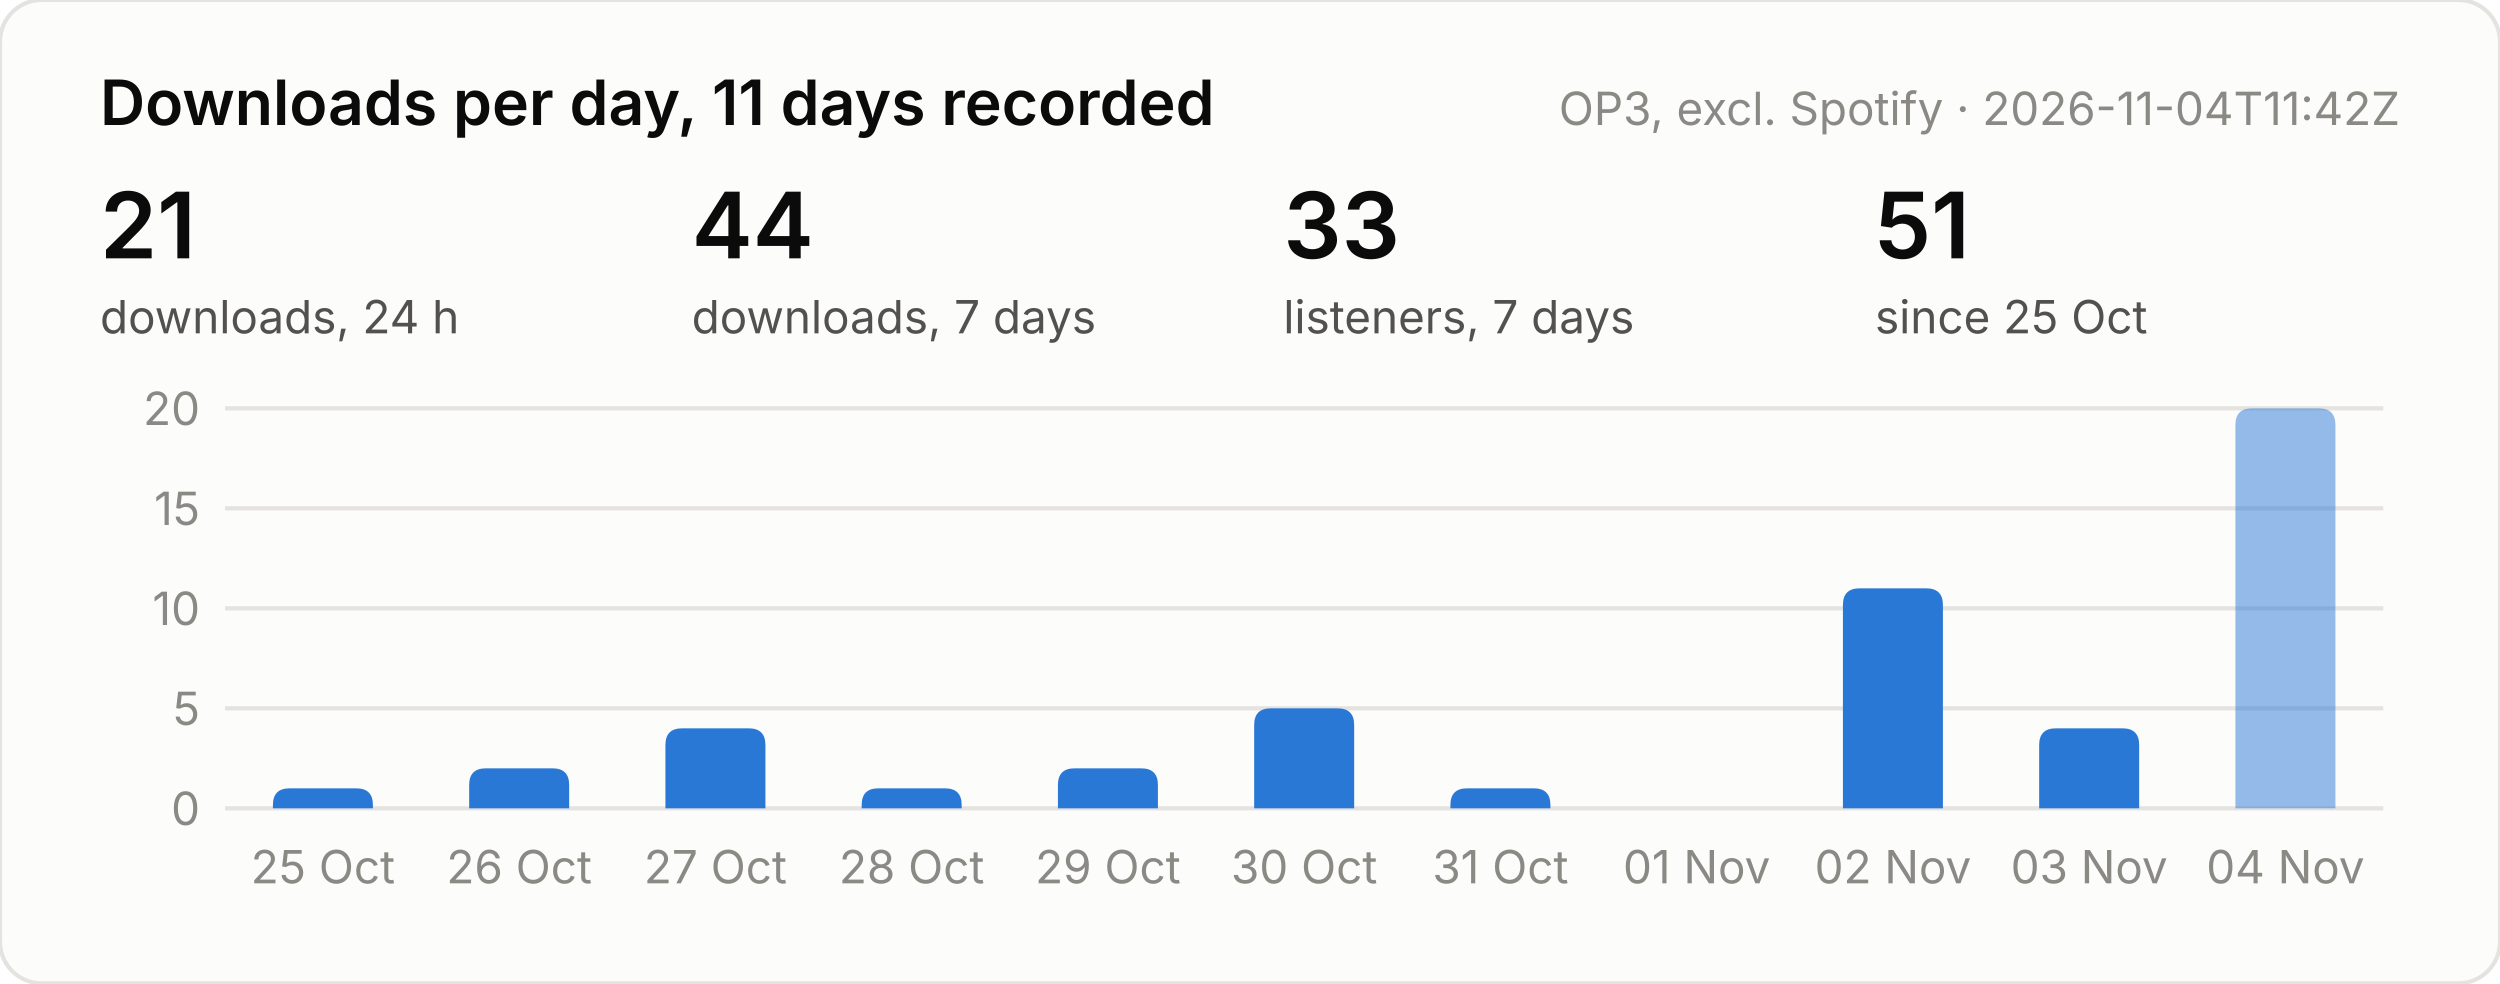
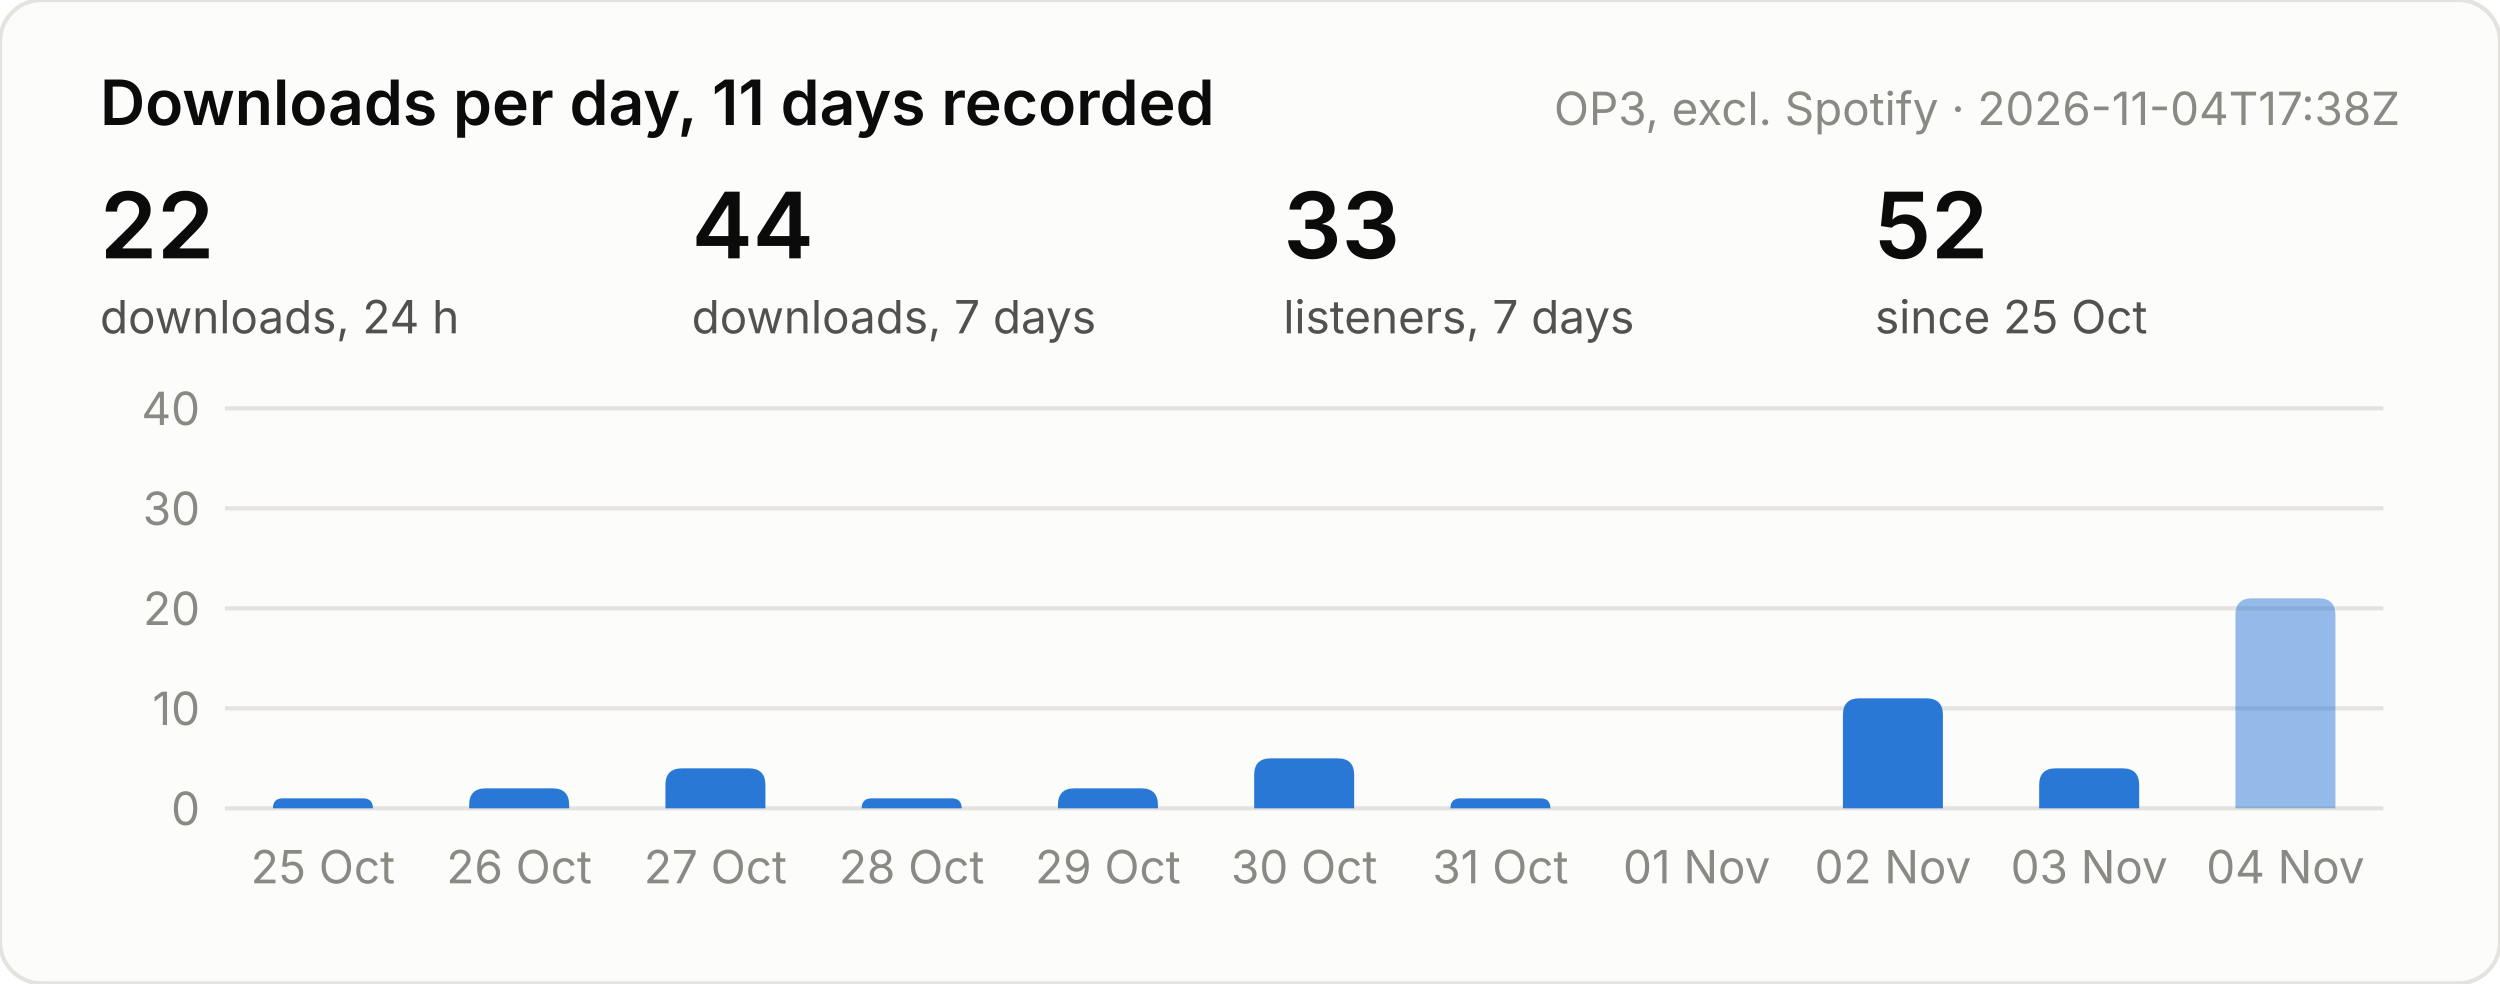
<svg xmlns="http://www.w3.org/2000/svg" viewBox="0 0 600 236" width="600" height="236" role="img" aria-label="Podcast downloads: 44 in the last 7 days">
  <style>text { font-family:system-ui,-apple-system,'Segoe UI',sans-serif; fill:#8a8984; font-size:11px; }
.h { fill:#0b0b0b; font-size:15px; font-weight:600; } .v { fill:#0b0b0b; font-size:22px; font-weight:600; }
.k { fill:#52514e; font-size:11px; } .grid { stroke:#e4e3df; } .bar { fill:#2a78d6; } .bar.today { opacity:.5; }
.gap { stroke:#8a8984; stroke-dasharray:2 2; } .hit { fill:none; }</style>
  <rect width="600" height="236" rx="10" fill="#fcfcfb" stroke="#e4e3df" />
  <text x="24" y="30" class="h">Downloads per day, 11 days recorded</text>
-   <text x="576" y="30" text-anchor="end">OP3, excl. Spotify · 2026-11-04T11:42Z</text>
-   <text x="24" y="62" class="v">21</text>
+   <text x="576" y="30" text-anchor="end">OP3, excl. Spotify · 2026-11-04T17:38Z</text>
+   <text x="24" y="62" class="v">22</text>
  <text x="24" y="80" class="k">downloads, 24 h</text>
  <text x="166" y="62" class="v">44</text>
  <text x="166" y="80" class="k">downloads, 7 days</text>
  <text x="308" y="62" class="v">33</text>
  <text x="308" y="80" class="k">listeners, 7 days</text>
-   <text x="450" y="62" class="v">51</text>
+   <text x="450" y="62" class="v">52</text>
  <text x="450" y="80" class="k">since 25 Oct</text>
  <svg x="20" y="88" width="560" height="130" viewBox="0 0 560 130" role="img" aria-label="Downloads per day, 11 days">
    <line class="grid" x1="34" x2="552" y1="106.0" y2="106.0" />
    <text x="28" y="110.0" text-anchor="end">0</text>
    <line class="grid" x1="34" x2="552" y1="82.0" y2="82.0" />
-     <text x="28" y="86.0" text-anchor="end">5</text>
+     <text x="28" y="86.0" text-anchor="end">10</text>
    <line class="grid" x1="34" x2="552" y1="58.0" y2="58.0" />
-     <text x="28" y="62.0" text-anchor="end">10</text>
+     <text x="28" y="62.0" text-anchor="end">20</text>
    <line class="grid" x1="34" x2="552" y1="34.0" y2="34.0" />
-     <text x="28" y="38.0" text-anchor="end">15</text>
+     <text x="28" y="38.0" text-anchor="end">30</text>
    <line class="grid" x1="34" x2="552" y1="10.0" y2="10.0" />
-     <text x="28" y="14.0" text-anchor="end">20</text>
+     <text x="28" y="14.0" text-anchor="end">40</text>
    <g class="col">
      <rect class="hit" x="34.0" y="10" width="47.1" height="96" />
-       <path class="bar" d="M45.5,106.0V105.2Q45.5,101.2 49.5,101.2H65.5Q69.5,101.2 69.5,105.2V106.0Z" />
+       <path class="bar" d="M45.5,106.0V106.0Q45.5,103.6 47.9,103.6H67.1Q69.5,103.6 69.5,106.0V106.0Z" />
    </g>
    <text x="57.5" y="124" text-anchor="middle">25 Oct</text>
    <g class="col">
      <rect class="hit" x="81.1" y="10" width="47.1" height="96" />
-       <path class="bar" d="M92.6,106.0V100.4Q92.6,96.4 96.6,96.4H112.6Q116.6,96.4 116.6,100.4V106.0Z" />
+       <path class="bar" d="M92.6,106.0V105.2Q92.6,101.2 96.6,101.2H112.6Q116.6,101.2 116.6,105.2V106.0Z" />
    </g>
    <text x="104.6" y="124" text-anchor="middle">26 Oct</text>
    <g class="col">
      <rect class="hit" x="128.2" y="10" width="47.1" height="96" />
-       <path class="bar" d="M139.7,106.0V90.8Q139.7,86.8 143.7,86.8H159.7Q163.7,86.8 163.7,90.8V106.0Z" />
+       <path class="bar" d="M139.7,106.0V100.4Q139.7,96.4 143.7,96.4H159.7Q163.7,96.4 163.7,100.4V106.0Z" />
    </g>
    <text x="151.7" y="124" text-anchor="middle">27 Oct</text>
    <g class="col">
      <rect class="hit" x="175.3" y="10" width="47.1" height="96" />
-       <path class="bar" d="M186.8,106.0V105.2Q186.8,101.2 190.8,101.2H206.8Q210.8,101.2 210.8,105.2V106.0Z" />
+       <path class="bar" d="M186.8,106.0V106.0Q186.8,103.6 189.2,103.6H208.4Q210.8,103.6 210.8,106.0V106.0Z" />
    </g>
    <text x="198.8" y="124" text-anchor="middle">28 Oct</text>
    <g class="col">
      <rect class="hit" x="222.4" y="10" width="47.1" height="96" />
-       <path class="bar" d="M233.9,106.0V100.4Q233.9,96.4 237.9,96.4H253.9Q257.9,96.4 257.9,100.4V106.0Z" />
+       <path class="bar" d="M233.9,106.0V105.2Q233.9,101.2 237.9,101.2H253.9Q257.9,101.2 257.9,105.2V106.0Z" />
    </g>
    <text x="245.9" y="124" text-anchor="middle">29 Oct</text>
    <g class="col">
      <rect class="hit" x="269.5" y="10" width="47.1" height="96" />
-       <path class="bar" d="M281.0,106.0V86.0Q281.0,82.0 285.0,82.0H301.0Q305.0,82.0 305.0,86.0V106.0Z" />
+       <path class="bar" d="M281.0,106.0V98.0Q281.0,94.0 285.0,94.0H301.0Q305.0,94.0 305.0,98.0V106.0Z" />
    </g>
    <text x="293.0" y="124" text-anchor="middle">30 Oct</text>
    <g class="col">
      <rect class="hit" x="316.5" y="10" width="47.1" height="96" />
-       <path class="bar" d="M328.1,106.0V105.2Q328.1,101.2 332.1,101.2H348.1Q352.1,101.2 352.1,105.2V106.0Z" />
+       <path class="bar" d="M328.1,106.0V106.0Q328.1,103.6 330.5,103.6H349.7Q352.1,103.6 352.1,106.0V106.0Z" />
    </g>
    <text x="340.1" y="124" text-anchor="middle">31 Oct</text>
    <g class="col">
      <rect class="hit" x="363.6" y="10" width="47.1" height="96" />
    </g>
    <text x="387.2" y="124" text-anchor="middle">01 Nov</text>
    <g class="col">
      <rect class="hit" x="410.7" y="10" width="47.1" height="96" />
-       <path class="bar" d="M422.3,106.0V57.2Q422.3,53.2 426.3,53.2H442.3Q446.3,53.2 446.3,57.2V106.0Z" />
+       <path class="bar" d="M422.3,106.0V83.6Q422.3,79.6 426.3,79.6H442.3Q446.3,79.6 446.3,83.6V106.0Z" />
    </g>
    <text x="434.3" y="124" text-anchor="middle">02 Nov</text>
    <g class="col">
      <rect class="hit" x="457.8" y="10" width="47.1" height="96" />
-       <path class="bar" d="M469.4,106.0V90.8Q469.4,86.8 473.4,86.8H489.4Q493.4,86.8 493.4,90.8V106.0Z" />
+       <path class="bar" d="M469.4,106.0V100.4Q469.4,96.4 473.4,96.4H489.4Q493.4,96.4 493.4,100.4V106.0Z" />
    </g>
    <text x="481.4" y="124" text-anchor="middle">03 Nov</text>
    <g class="col">
      <rect class="hit" x="504.9" y="10" width="47.1" height="96" />
-       <path class="bar today" d="M516.5,106.0V14.0Q516.5,10.0 520.5,10.0H536.5Q540.5,10.0 540.5,14.0V106.0Z" />
+       <path class="bar today" d="M516.5,106.0V59.6Q516.5,55.6 520.5,55.6H536.5Q540.5,55.6 540.5,59.6V106.0Z" />
    </g>
    <text x="528.5" y="124" text-anchor="middle">04 Nov</text>
  </svg>
</svg>
